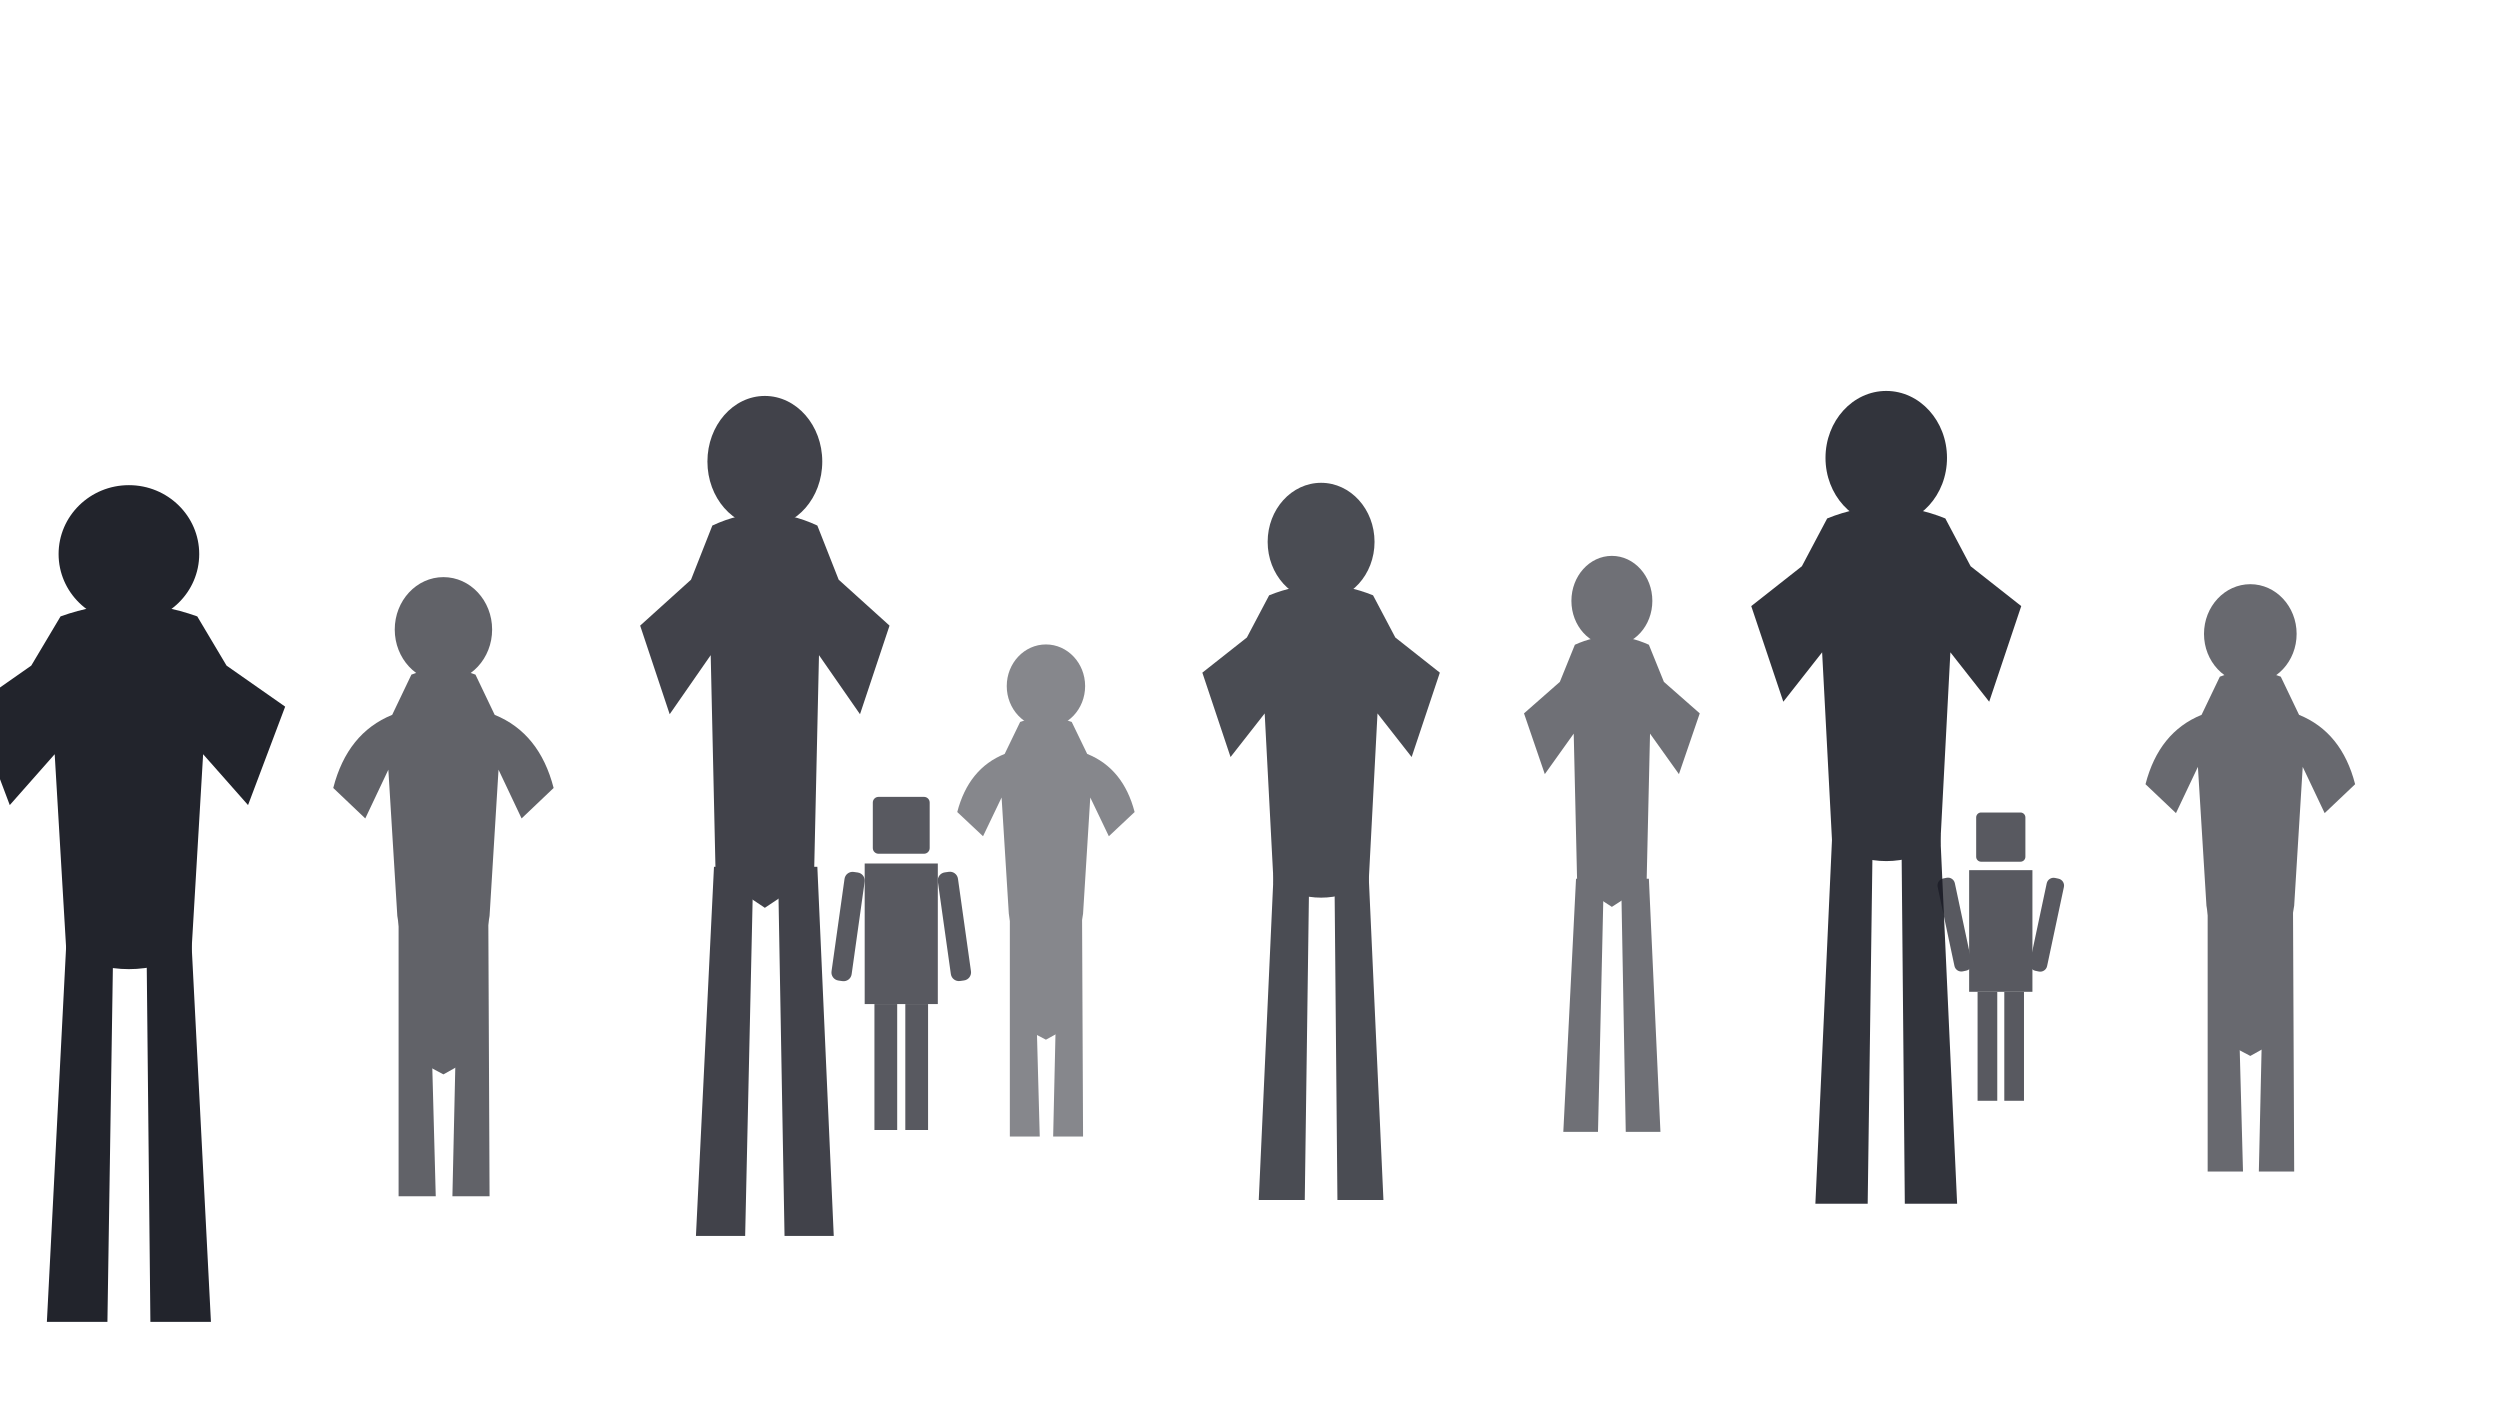
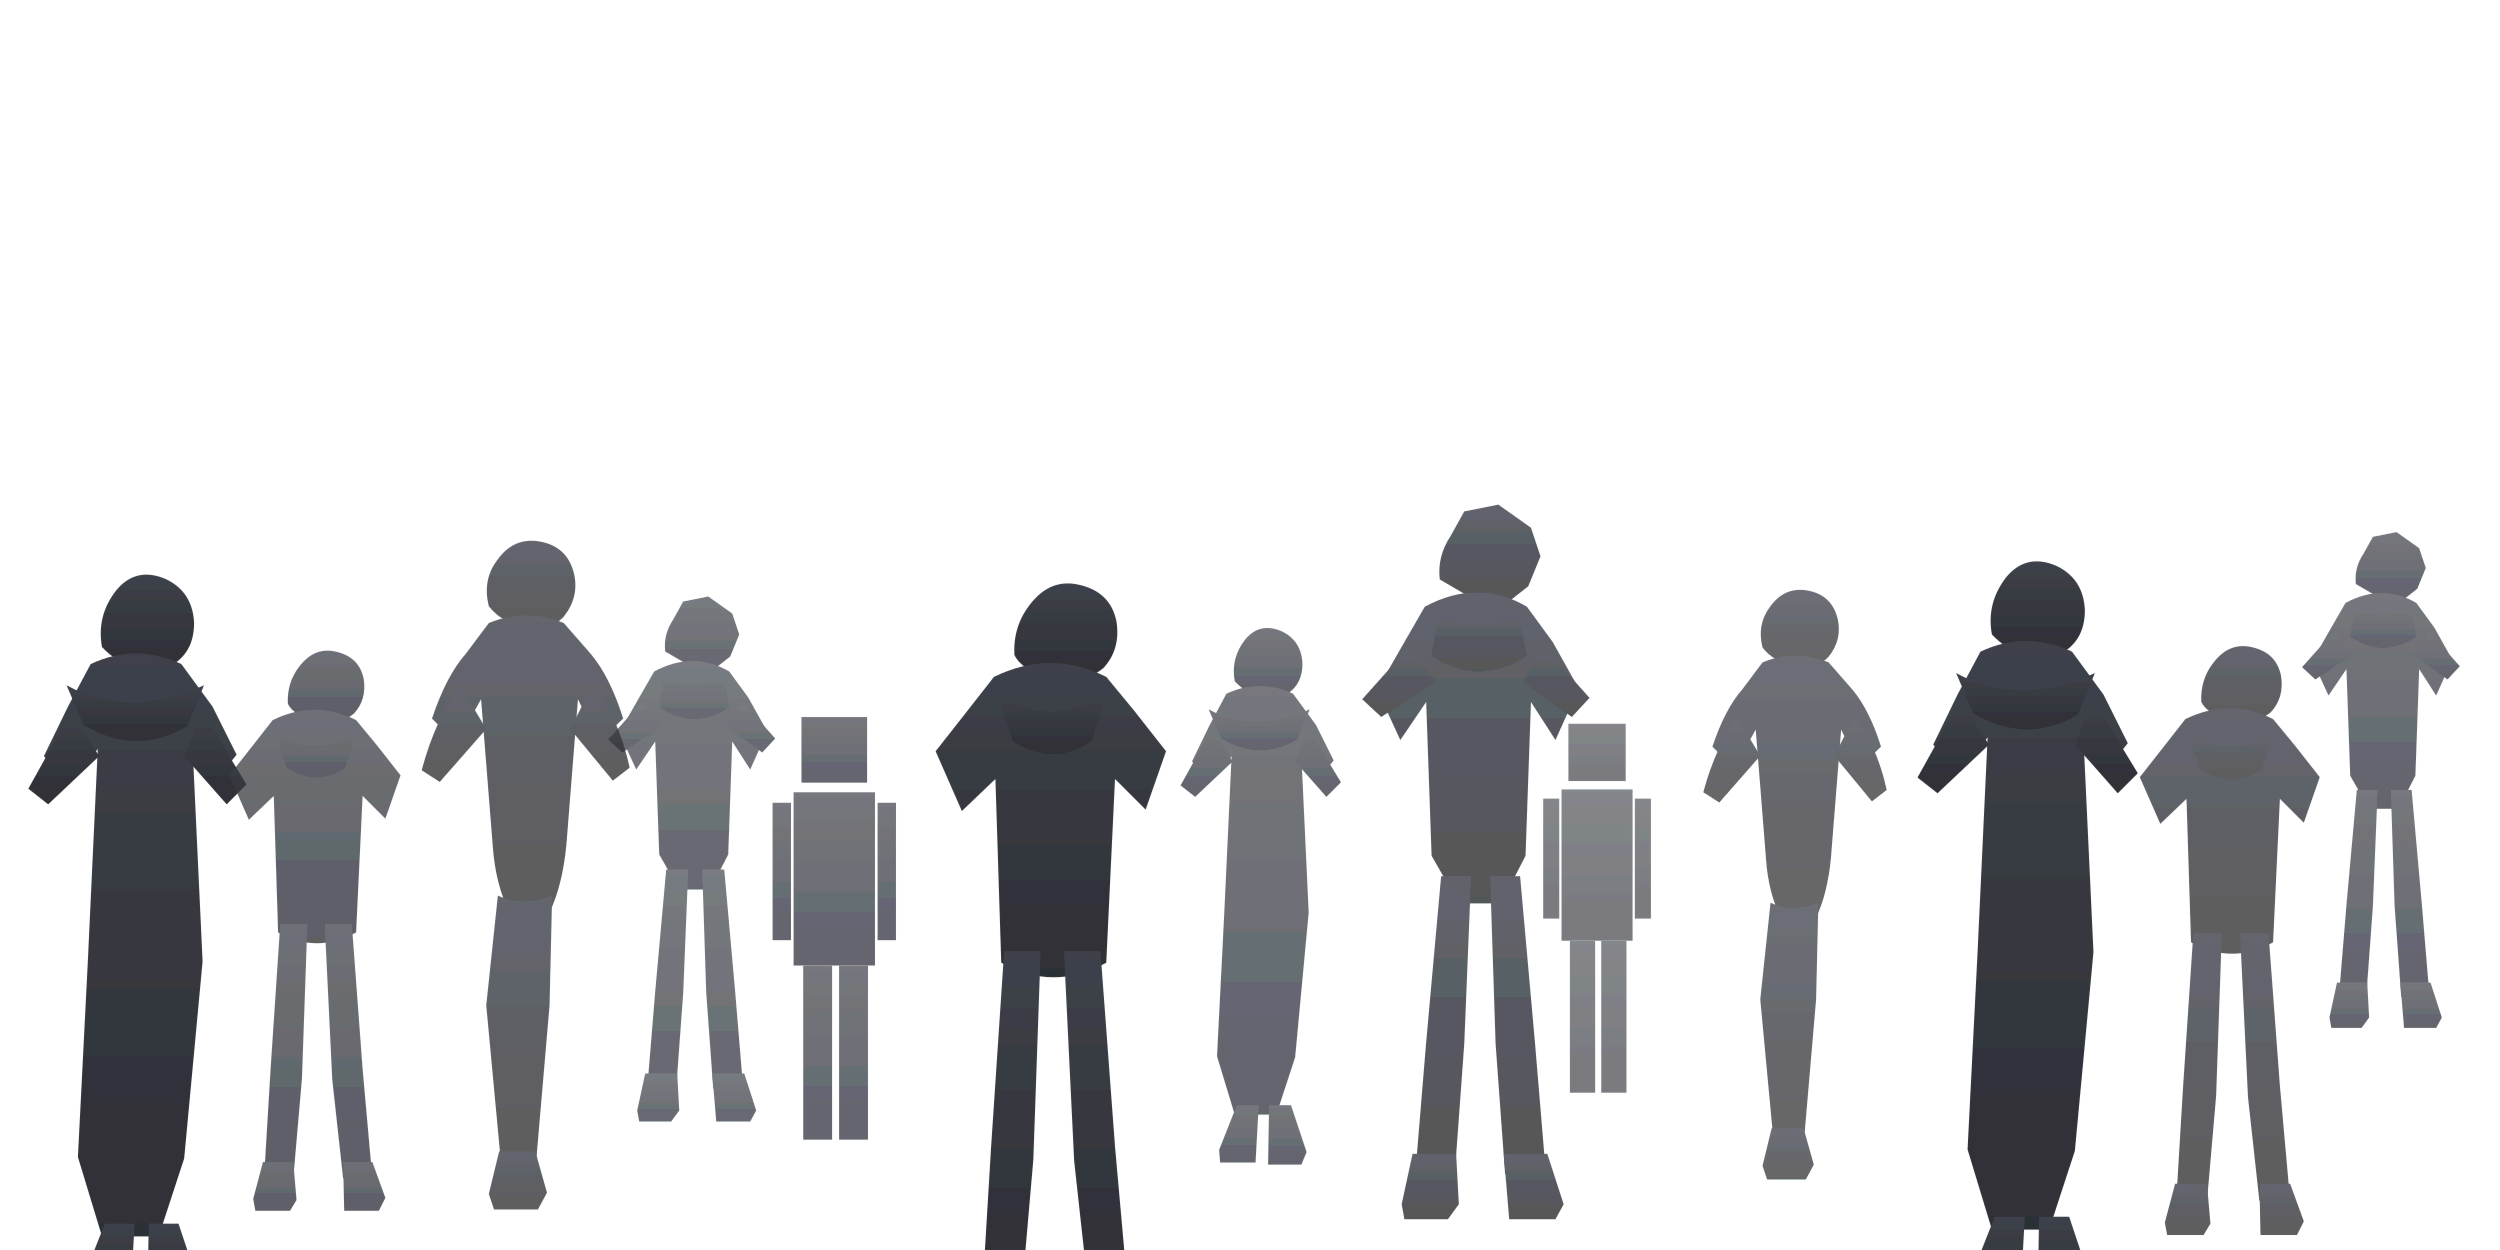
- <svg xmlns="http://www.w3.org/2000/svg" viewBox="0 0 1600 900" preserveAspectRatio="xMidYMax slice">
+ <svg xmlns="http://www.w3.org/2000/svg" viewBox="0 0 1800 900" preserveAspectRatio="xMidYMax slice">
  <defs>
-     <g id="human">
-       <ellipse cx="90" cy="55" rx="38" ry="43" />
-       <path d="M65 92 Q90 82 115 92 L130 125 Q165 140 176 185 L151 210 133 170 126 290 107 410 90 420 72 410 54 290 47 170 29 210 4 185 Q15 140 50 125Z" />
-       <path d="M55 285 L78 285 84 520 55 520Z" />
-       <path d="M102 285 L125 285 126 520 97 520Z" />
+     <linearGradient id="g" x1="0" y1="0" x2="0" y2="1">
+       <stop stop-color="#252832" />
+       <stop offset="1" stop-color="#11131a" />
+     </linearGradient>
+     <filter id="blur">
+       <feGaussianBlur stdDeviation=".45" />
+     </filter>
+     <g id="guy">
+       <path d="M72 93Q67 73 78 58Q91 39 112 43Q133 47 138 68Q142 86 130 101Q120 112 101 109Q82 106 72 93Z" />
+       <path d="M72 106Q101 94 130 106L151 130Q166 148 176 180L157 198 141 165 132 278Q129 309 119 330L88 330Q77 308 75 278L66 165 47 199 28 180Q39 147 54 130Z" />
+       <path d="M79 317Q98 326 121 317L119 402 108 530 82 530 70 402Z" />
+       <path d="M80 515H108L117 547 110 560H76L72 548Z" />
+       <path d="M50 155Q31 179 20 220L34 229 70 188Z" />
+       <path d="M152 155Q172 177 181 218L168 228 135 188Z" />
+     </g>
+     <g id="longcoat">
+       <path d="M72 94Q68 72 82 54Q96 37 117 46Q136 55 137 77Q137 99 119 108Q92 115 72 94Z" />
+       <path d="M64 106Q96 91 128 106L150 136 167 170 151 190 136 166 143 316 130 455 112 510 72 510 55 454 62 316 69 166 48 191 31 171 48 136Z" />
+       <path d="M74 501H95L92 556H58L57 544Z" />
+       <path d="M105 501H126L141 546 136 558H104Z" />
+       <path d="M47 121Q91 145 144 121L132 150Q96 171 59 149Z" />
+       <path d="M50 140L20 194 34 205 70 171Z" />
+       <path d="M143 140L174 191 160 205 130 171Z" />
    </g>
    <g id="hoodie">
-       <ellipse cx="90" cy="52" rx="36" ry="42" />
-       <path d="M55 90 Q90 75 125 90 L140 120 170 145 151 205 128 174 122 295 Q90 315 58 295 L52 174 29 205 10 145 40 120Z" />
-       <path d="M58 288 L82 288 79 520 48 520Z" />
-       <path d="M99 288 L122 288 132 520 101 520Z" />
-       <path d="M52 105 Q90 125 128 105 L118 148 Q90 165 62 148Z" />
+       <path d="M67 92Q66 72 78 57Q92 39 112 44Q133 49 137 69Q140 88 128 101Q109 116 88 106Q72 102 67 92Z" />
+       <path d="M53 107Q92 88 130 107L149 130 171 158 157 198 136 177 130 303Q94 323 58 303L54 177 31 199 13 158 35 130Z" />
+       <path d="M55 119Q92 143 130 119L120 151Q94 169 66 151Z" />
+       <path d="M60 295H85L80 438 72 530H45L51 430Z" />
+       <path d="M101 295H126L136 429 145 530H118L108 439Z" />
+       <path d="M44 515H72L75 550 69 560H37L35 549Z" />
+       <path d="M118 515H145L157 548 151 560H119Z" />
    </g>
    <g id="agent">
-       <ellipse cx="90" cy="48" rx="35" ry="40" />
-       <path d="M58 87 Q90 72 122 87 L135 120 166 148 148 202 123 166 120 300 90 320 60 300 57 166 32 202 14 148 45 120Z" />
-       <path d="M59 295 L83 295 78 520 48 520Z" />
-       <path d="M98 295 L122 295 132 520 102 520Z" />
-       <path d="M48 118 Q90 138 132 118 L118 150 Q90 162 62 150Z" />
+       <path d="M68 89Q66 72 76 57L86 39 111 34 135 51 142 72 133 94 119 105 92 103Z" />
+       <path d="M57 109Q96 88 132 109L151 135 170 169 153 207 135 179 131 292 113 327 82 327 62 292 58 179 39 207 22 170 42 135Z" />
+       <path d="M67 113Q95 130 126 113L132 145Q97 168 62 145Z" />
+       <path d="M69 307H91L86 430 79 526H50L58 429Z" />
+       <path d="M105 307H127L138 430 146 526H116L109 430Z" />
+       <path d="M48 511H80L82 548 74 559H42L40 548Z" />
+       <path d="M115 511H147L159 548 153 559H119Z" />
+       <path d="M45 139L11 177 25 190 65 164Z" />
+       <path d="M145 139L178 176 165 190 129 164Z" />
+     </g>
+     <g id="roblox">
+       <path d="M35 2H110V77H35Z" />
+       <path d="M26 88H119V286H26Z" />
+       <path d="M2 100H23V257H2Z" />
+       <path d="M122 100H143V257H122Z" />
+       <path d="M37 286H70V485H37Z" />
+       <path d="M78 286H111V485H78Z" />
    </g>
  </defs>
-   <g fill="#171922">
-     <use href="#hoodie" transform="translate(-30 300) scale(1.25 1.05)" opacity=".95" />
-     <use href="#human" transform="translate(210 360) scale(.82 .78)" opacity=".68" />
-     <use href="#agent" transform="translate(395 245) scale(1.05 1.05)" opacity=".82" />
-     <use href="#human" transform="translate(610 405) scale(.66 .62)" opacity=".52" />
-     <use href="#hoodie" transform="translate(760 300) scale(.95 .9)" opacity=".78" />
-     <use href="#agent" transform="translate(965 350) scale(.74 .72)" opacity=".62" />
-     <use href="#hoodie" transform="translate(1110 240) scale(1.08 1.02)" opacity=".88" />
-     <use href="#human" transform="translate(1370 365) scale(.78 .74)" opacity=".65" />
-   </g>
-   <g fill="#171922" opacity=".72">
-     <g transform="translate(530 510) scale(.52)">
-       <rect x="55" y="0" width="70" height="70" rx="7" />
-       <path d="M45 82H135V255H45Z" />
-       <rect x="12" y="92" width="25" height="135" rx="10" transform="rotate(8 24 160)" />
-       <rect x="143" y="92" width="25" height="135" rx="10" transform="rotate(-8 155 160)" />
-       <rect x="57" y="255" width="28" height="155" />
-       <rect x="95" y="255" width="28" height="155" />
-     </g>
-     <g transform="translate(1240 520) scale(.45)">
-       <rect x="55" y="0" width="70" height="70" rx="7" />
-       <path d="M45 82H135V255H45Z" />
-       <rect x="12" y="92" width="25" height="135" rx="10" transform="rotate(-12 24 160)" />
-       <rect x="143" y="92" width="25" height="135" rx="10" transform="rotate(12 155 160)" />
-       <rect x="57" y="255" width="28" height="155" />
-       <rect x="95" y="255" width="28" height="155" />
-     </g>
+   <g fill="url(#g)" opacity=".88" filter="url(#blur)">
+     <use href="#longcoat" transform="translate(0 370) scale(1.02)" />
+     <use href="#hoodie" transform="translate(155 435) scale(.78)" opacity=".75" />
+     <use href="#guy" transform="translate(285 350) scale(.93)" opacity=".8" />
+     <use href="#agent" transform="translate(430 405) scale(.72)" opacity=".7" />
+     <use href="#roblox" transform="translate(555 515) scale(.63)" opacity=".72" />
+     <use href="#hoodie" transform="translate(660 375) scale(1.05)" />
+     <use href="#longcoat" transform="translate(835 420) scale(.75)" opacity=".72" />
+     <use href="#agent" transform="translate(970 330) scale(.98)" opacity=".82" />
+     <use href="#roblox" transform="translate(1110 520) scale(.55)" opacity=".64" />
+     <use href="#guy" transform="translate(1210 390) scale(.82)" opacity=".76" />
+     <use href="#longcoat" transform="translate(1360 360) scale(1.03)" />
+     <use href="#hoodie" transform="translate(1530 430) scale(.82)" opacity=".8" />
+     <use href="#agent" transform="translate(1650 360) scale(.68)" opacity=".72" />
  </g>
</svg>
